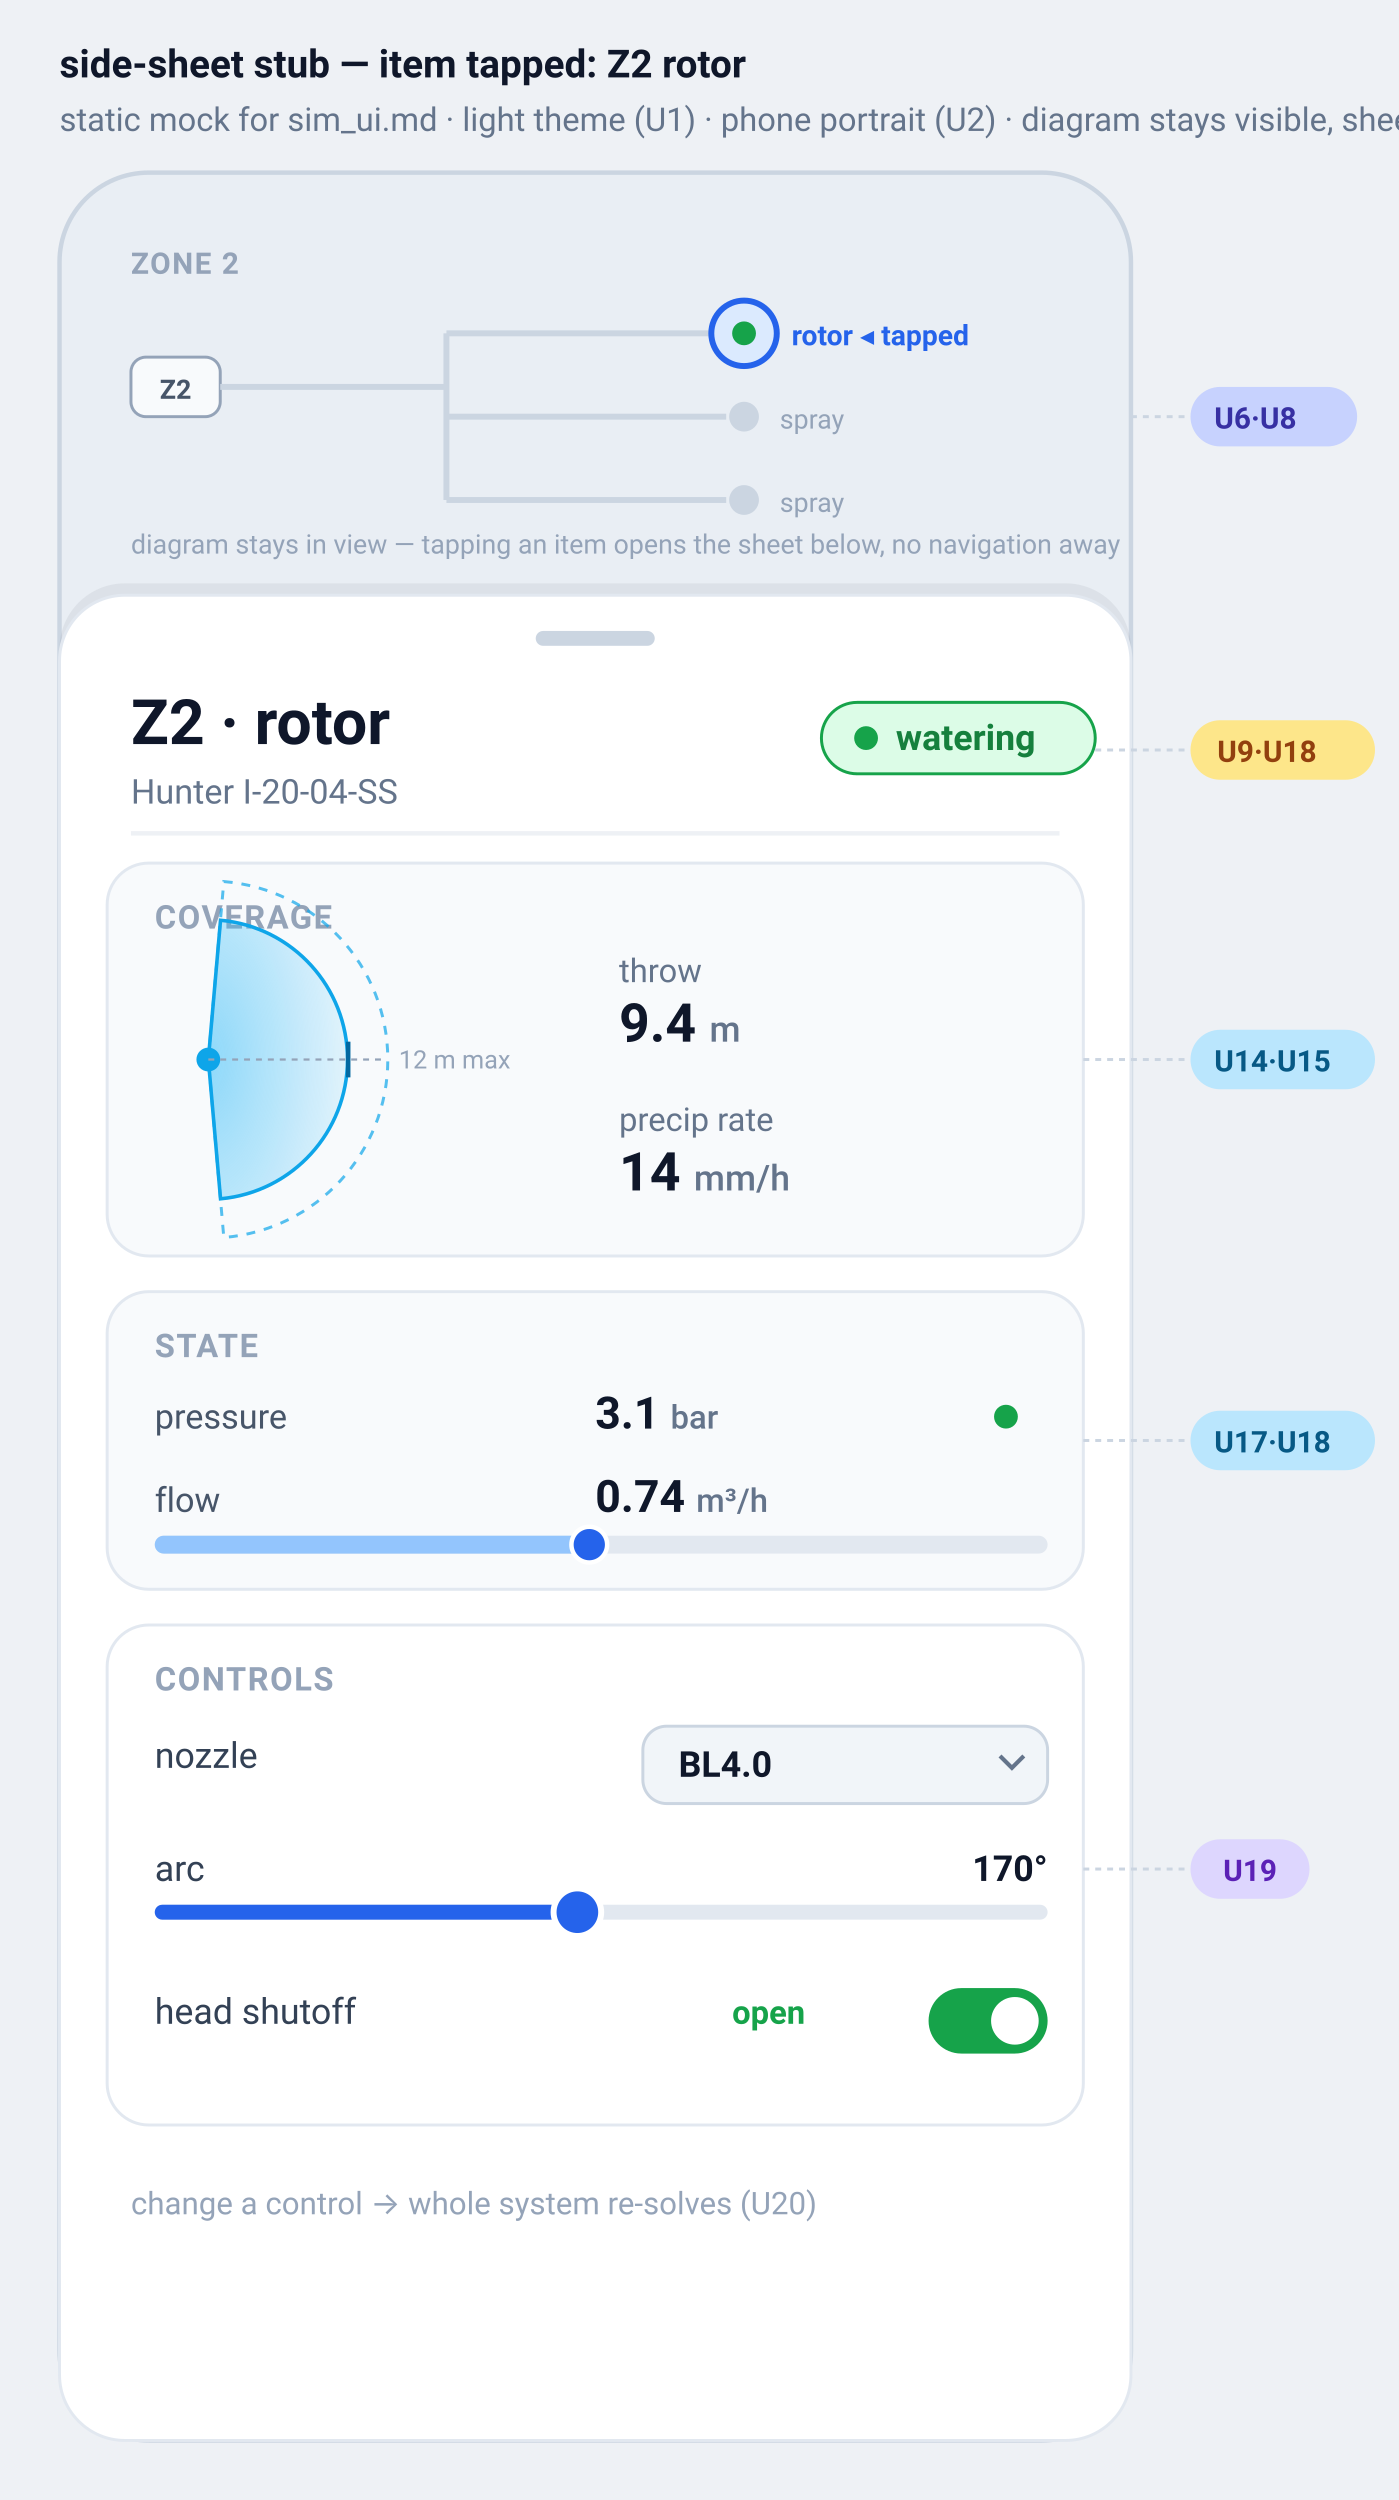
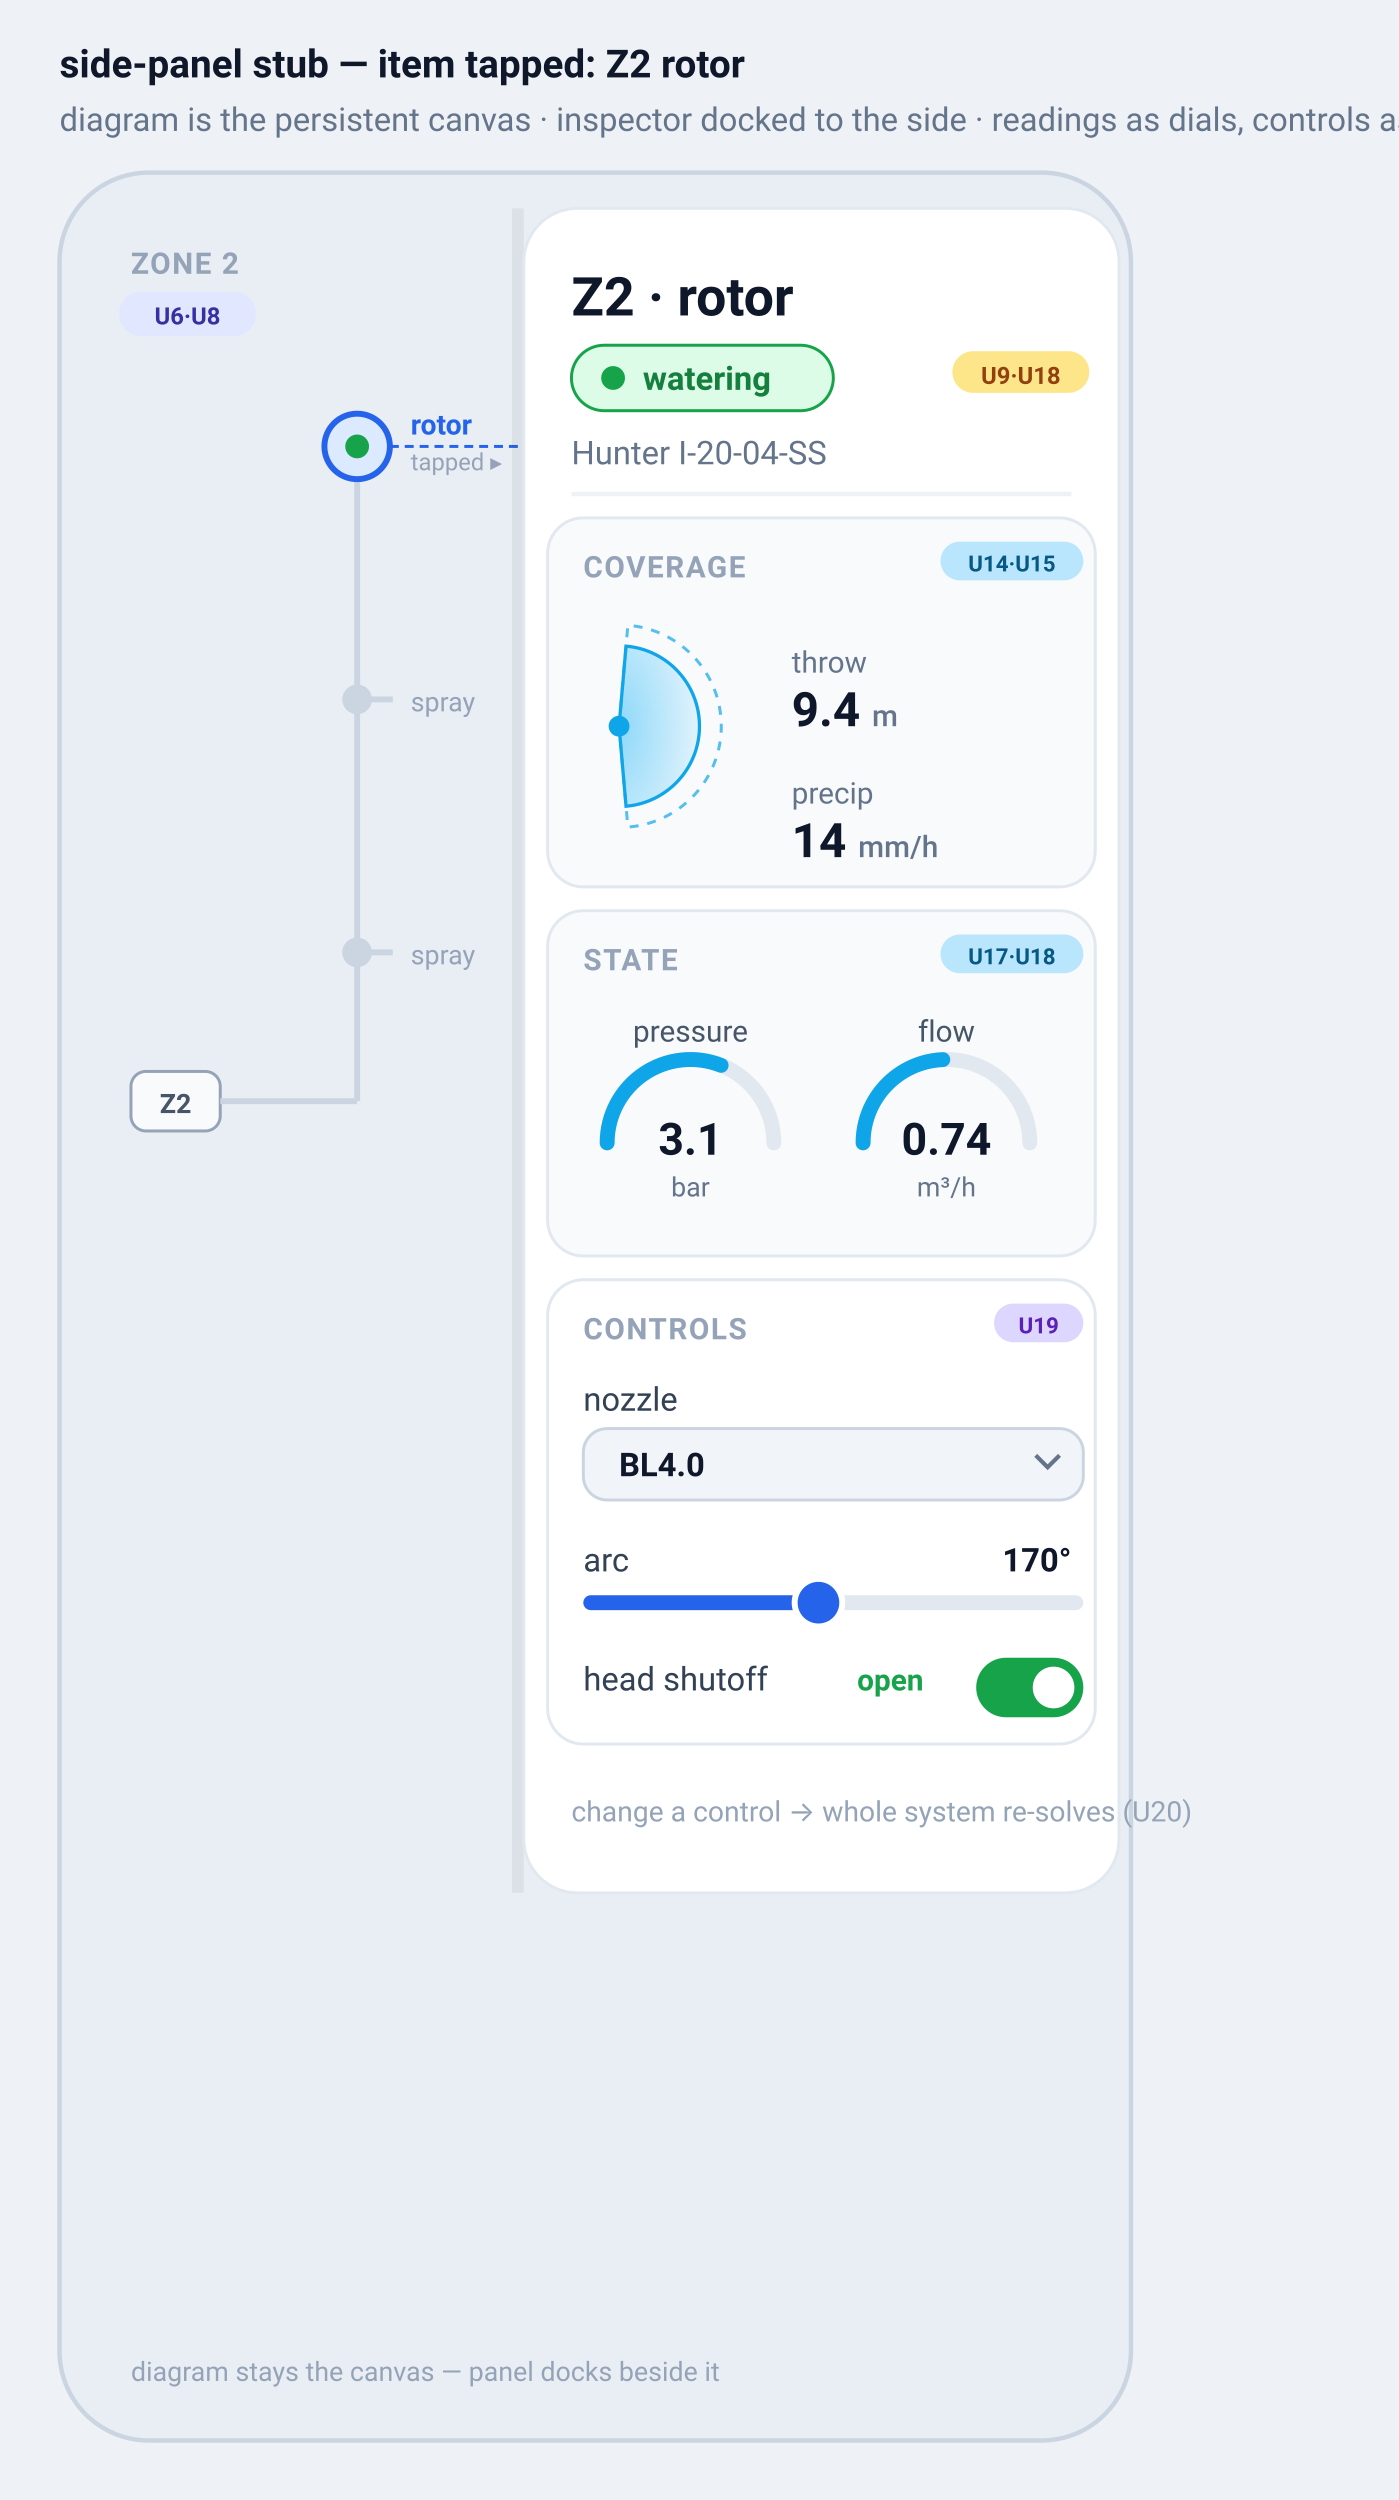
<svg xmlns="http://www.w3.org/2000/svg" width="470" height="840" viewBox="0 0 470 840" font-family="system-ui, -apple-system, Segoe UI, Roboto, sans-serif">
  <rect x="0" y="0" width="470" height="840" fill="#eef1f5" />
-   <text x="20" y="26" font-size="13" font-weight="700" fill="#0f172a">side-sheet stub — item tapped: Z2 rotor</text>
-   <text x="20" y="44" font-size="11" fill="#64748b">static mock for sim_ui.md · light theme (U1) · phone portrait (U2) · diagram stays visible, sheet docked below</text>
+   <text x="20" y="26" font-size="13" font-weight="700" fill="#0f172a">side-panel stub — item tapped: Z2 rotor</text>
+   <text x="20" y="44" font-size="11" fill="#64748b">diagram is the persistent canvas · inspector docked to the side · readings as dials, controls as sliders</text>
  <rect x="20" y="58" width="360" height="762" rx="30" fill="#e9eef4" stroke="#cbd5e1" stroke-width="1.5" />
  <text x="44" y="92" font-size="10" font-weight="600" fill="#94a3b8" letter-spacing="0.5">ZONE 2</text>
-   <rect x="44" y="120" width="30" height="20" rx="5" fill="#f8fafc" stroke="#94a3b8" />
-   <text x="59" y="134" font-size="9" font-weight="600" fill="#475569" text-anchor="middle">Z2</text>
-   <path d="M 74 130 H 150 M 150 112 V 168" fill="none" stroke="#cbd5e1" stroke-width="2" />
-   <path d="M 150 112 H 244 M 150 140 H 244 M 150 168 H 244" fill="none" stroke="#cbd5e1" stroke-width="2" />
-   <circle cx="250" cy="140" r="5" fill="#cbd5e1" />
-   <circle cx="250" cy="168" r="5" fill="#cbd5e1" />
-   <text x="262" y="144" font-size="9" fill="#94a3b8">spray</text>
-   <text x="262" y="172" font-size="9" fill="#94a3b8">spray</text>
-   <circle cx="250" cy="112" r="11" fill="#dbeafe" stroke="#2563eb" stroke-width="2" />
-   <circle cx="250" cy="112" r="4" fill="#16a34a" />
-   <text x="266" y="116" font-size="9.5" font-weight="600" fill="#2563eb">rotor ◂ tapped</text>
-   <text x="44" y="186" font-size="9" fill="#94a3b8">diagram stays in view — tapping an item opens the sheet below, no navigation away</text>
-   <rect x="20" y="196" width="360" height="624" rx="22" fill="#0f172a" opacity="0.06" />
-   <rect x="20" y="200" width="360" height="620" rx="22" fill="#ffffff" stroke="#e2e8f0" stroke-width="1" />
-   <rect x="180" y="212" width="40" height="5" rx="2.5" fill="#cbd5e1" />
-   <text x="44" y="250" font-size="21" font-weight="700" fill="#0f172a">Z2 · rotor</text>
-   <rect x="276" y="236" width="92" height="24" rx="12" fill="#dcfce7" stroke="#16a34a" stroke-width="1" />
-   <circle cx="291" cy="248" r="4" fill="#16a34a" />
-   <text x="301" y="252" font-size="12" font-weight="600" fill="#15803d">watering</text>
-   <text x="44" y="270" font-size="11.5" fill="#64748b">Hunter I-20-04-SS</text>
-   <line x1="44" y1="280" x2="356" y2="280" stroke="#eef1f5" stroke-width="1.5" />
-   <rect x="36" y="290" width="328" height="132" rx="14" fill="#f8fafc" stroke="#e2e8f0" stroke-width="1" />
-   <text x="52" y="312" font-size="11" font-weight="600" fill="#94a3b8" letter-spacing="0.5">COVERAGE</text>
+   <rect x="40" y="98" width="46" height="15" rx="7.5" fill="#e0e7ff" />
+   <text x="63" y="109" font-size="8" font-weight="700" fill="#3730a3" text-anchor="middle">U6·U8</text>
+   <rect x="44" y="360" width="30" height="20" rx="5" fill="#f8fafc" stroke="#94a3b8" />
+   <text x="59" y="374" font-size="9" font-weight="600" fill="#475569" text-anchor="middle">Z2</text>
+   <path d="M 74 370 H 120 M 120 150 V 370" fill="none" stroke="#cbd5e1" stroke-width="2" />
+   <path d="M 120 150 h 12 M 120 235 h 12 M 120 320 h 12" fill="none" stroke="#cbd5e1" stroke-width="2" />
+   <circle cx="120" cy="235" r="5" fill="#cbd5e1" />
+   <text x="138" y="239" font-size="9" fill="#94a3b8">spray</text>
+   <circle cx="120" cy="320" r="5" fill="#cbd5e1" />
+   <text x="138" y="324" font-size="9" fill="#94a3b8">spray</text>
+   <circle cx="120" cy="150" r="11" fill="#dbeafe" stroke="#2563eb" stroke-width="2" />
+   <circle cx="120" cy="150" r="4" fill="#16a34a" />
+   <text x="138" y="146" font-size="9.5" font-weight="600" fill="#2563eb">rotor</text>
+   <text x="138" y="158" font-size="8" fill="#94a3b8">tapped ▸</text>
+   <path d="M 131 150 H 176" fill="none" stroke="#2563eb" stroke-width="1" stroke-dasharray="3 2" />
+   <text x="44" y="800" font-size="9" fill="#94a3b8">diagram stays the canvas — panel docks beside it</text>
+   <rect x="172" y="70" width="4" height="566" fill="#0f172a" opacity="0.06" />
+   <rect x="176" y="70" width="200" height="566" rx="18" fill="#ffffff" stroke="#e2e8f0" stroke-width="1" />
+   <text x="192" y="106" font-size="18" font-weight="700" fill="#0f172a">Z2 · rotor</text>
+   <rect x="192" y="116" width="88" height="22" rx="11" fill="#dcfce7" stroke="#16a34a" stroke-width="1" />
+   <circle cx="206" cy="127" r="4" fill="#16a34a" />
+   <text x="216" y="131" font-size="11" font-weight="600" fill="#15803d">watering</text>
+   <rect x="320" y="118" width="46" height="14" rx="7" fill="#fde68a" />
+   <text x="343" y="129" font-size="8" font-weight="700" fill="#92400e" text-anchor="middle">U9·U18</text>
+   <text x="192" y="156" font-size="11" fill="#64748b">Hunter I-20-04-SS</text>
+   <line x1="192" y1="166" x2="360" y2="166" stroke="#eef1f5" stroke-width="1.5" />
+   <rect x="184" y="174" width="184" height="124" rx="12" fill="#f8fafc" stroke="#e2e8f0" stroke-width="1" />
+   <text x="196" y="194" font-size="10" font-weight="600" fill="#94a3b8" letter-spacing="0.5">COVERAGE</text>
+   <rect x="316" y="182" width="48" height="13" rx="6.5" fill="#bae6fd" />
+   <text x="340" y="192" font-size="7.5" font-weight="700" fill="#075985" text-anchor="middle">U14·U15</text>
  <defs>
    <radialGradient id="wedge" cx="0%" cy="50%" r="100%">
      <stop offset="0%" stop-color="#38bdf8" stop-opacity="0.55" />
      <stop offset="100%" stop-color="#38bdf8" stop-opacity="0.12" />
    </radialGradient>
  </defs>
-   <path d="M 70 356 L 75.2 296.2 A 60 60 0 0 1 75.2 415.8 Z" fill="none" stroke="#0ea5e9" stroke-width="1" stroke-dasharray="3 3" opacity="0.7" />
-   <path d="M 70 356 L 74.1 309.2 A 47 47 0 0 1 74.1 402.8 Z" fill="url(#wedge)" stroke="#0ea5e9" stroke-width="1.2" />
-   <circle cx="70" cy="356" r="4" fill="#0ea5e9" />
-   <line x1="70" y1="356" x2="130" y2="356" stroke="#94a3b8" stroke-width="0.75" stroke-dasharray="2 2" />
-   <line x1="117" y1="350" x2="117" y2="362" stroke="#0369a1" stroke-width="1.5" />
-   <text x="134" y="359" font-size="8.5" fill="#94a3b8">12 m max</text>
-   <text x="208" y="330" font-size="11" fill="#64748b">throw</text>
-   <text x="208" y="350" font-size="18" font-weight="700" fill="#0f172a">9.4 <tspan font-size="12" font-weight="500" fill="#64748b">m</tspan>
+   <path d="M 208 244 L 210.96 210.1 A 34 34 0 0 1 210.96 277.9 Z" fill="none" stroke="#0ea5e9" stroke-width="1" stroke-dasharray="3 3" opacity="0.7" />
+   <path d="M 208 244 L 210.35 217.1 A 27 27 0 0 1 210.35 270.9 Z" fill="url(#wedge)" stroke="#0ea5e9" stroke-width="1.1" />
+   <circle cx="208" cy="244" r="3.5" fill="#0ea5e9" />
+   <text x="266" y="226" font-size="10" fill="#64748b">throw</text>
+   <text x="266" y="244" font-size="16" font-weight="700" fill="#0f172a">9.4 <tspan font-size="10" font-weight="500" fill="#64748b">m</tspan>
  </text>
-   <text x="208" y="380" font-size="11" fill="#64748b">precip rate</text>
-   <text x="208" y="400" font-size="18" font-weight="700" fill="#0f172a">14 <tspan font-size="12" font-weight="500" fill="#64748b">mm/h</tspan>
+   <text x="266" y="248" font-size="7.5" fill="#94a3b8"> </text>
+   <text x="266" y="270" font-size="10" fill="#64748b">precip</text>
+   <text x="266" y="288" font-size="16" font-weight="700" fill="#0f172a">14 <tspan font-size="10" font-weight="500" fill="#64748b">mm/h</tspan>
  </text>
-   <rect x="36" y="434" width="328" height="100" rx="14" fill="#f8fafc" stroke="#e2e8f0" stroke-width="1" />
-   <text x="52" y="456" font-size="11" font-weight="600" fill="#94a3b8" letter-spacing="0.5">STATE</text>
-   <text x="52" y="480" font-size="11.5" fill="#475569">pressure</text>
-   <text x="200" y="480" font-size="15" font-weight="700" fill="#0f172a">3.1 <tspan font-size="11" font-weight="500" fill="#64748b">bar</tspan>
-   </text>
-   <circle cx="338" cy="476" r="4" fill="#16a34a" />
-   <text x="52" y="508" font-size="11.5" fill="#475569">flow</text>
-   <text x="200" y="508" font-size="15" font-weight="700" fill="#0f172a">0.74 <tspan font-size="11" font-weight="500" fill="#64748b">m³/h</tspan>
-   </text>
-   <rect x="52" y="516" width="300" height="6" rx="3" fill="#e2e8f0" />
-   <rect x="52" y="516" width="146" height="6" rx="3" fill="#93c5fd" />
-   <circle cx="198" cy="519" r="6" fill="#2563eb" stroke="#fff" stroke-width="1.5" />
-   <rect x="36" y="546" width="328" height="168" rx="14" fill="#ffffff" stroke="#e2e8f0" stroke-width="1" />
-   <text x="52" y="568" font-size="11" font-weight="600" fill="#94a3b8" letter-spacing="0.5">CONTROLS</text>
-   <text x="52" y="594" font-size="12" fill="#334155">nozzle</text>
-   <rect x="216" y="580" width="136" height="26" rx="8" fill="#f1f5f9" stroke="#cbd5e1" />
-   <text x="228" y="597" font-size="12" font-weight="600" fill="#0f172a">BL4.0</text>
-   <path d="M 336 590 l 4 4 l 4 -4" fill="none" stroke="#64748b" stroke-width="1.4" />
-   <text x="52" y="632" font-size="12" fill="#334155">arc</text>
-   <text x="352" y="632" font-size="12" font-weight="600" fill="#0f172a" text-anchor="end">170°</text>
-   <rect x="52" y="640" width="300" height="5" rx="2.5" fill="#e2e8f0" />
-   <rect x="52" y="640" width="142" height="5" rx="2.5" fill="#2563eb" />
-   <circle cx="194" cy="642.5" r="8" fill="#2563eb" stroke="#fff" stroke-width="2" />
-   <text x="52" y="680" font-size="12" fill="#334155">head shutoff</text>
-   <text x="246" y="680" font-size="11" fill="#16a34a" font-weight="600">open</text>
-   <rect x="312" y="668" width="40" height="22" rx="11" fill="#16a34a" />
-   <circle cx="341" cy="679" r="8" fill="#ffffff" />
-   <text x="44" y="744" font-size="10.5" fill="#94a3b8">change a control → whole system re-solves (U20)</text>
-   <g font-size="10" font-weight="700">
-     <line x1="380" y1="140" x2="400" y2="140" stroke="#cbd5e1" stroke-dasharray="2 2" />
-     <rect x="400" y="130" width="56" height="20" rx="10" fill="#c7d2fe" />
-     <text x="408" y="144" fill="#3730a3">U6·U8</text>
-     <line x1="368" y1="252" x2="400" y2="252" stroke="#cbd5e1" stroke-dasharray="2 2" />
-     <rect x="400" y="242" width="62" height="20" rx="10" fill="#fde68a" />
-     <text x="409" y="256" fill="#92400e">U9·U18</text>
-     <line x1="364" y1="356" x2="400" y2="356" stroke="#cbd5e1" stroke-dasharray="2 2" />
-     <rect x="400" y="346" width="62" height="20" rx="10" fill="#bae6fd" />
-     <text x="408" y="360" fill="#075985">U14·U15</text>
-     <line x1="364" y1="484" x2="400" y2="484" stroke="#cbd5e1" stroke-dasharray="2 2" />
-     <rect x="400" y="474" width="62" height="20" rx="10" fill="#bae6fd" />
-     <text x="408" y="488" fill="#075985">U17·U18</text>
-     <line x1="364" y1="628" x2="400" y2="628" stroke="#cbd5e1" stroke-dasharray="2 2" />
-     <rect x="400" y="618" width="40" height="20" rx="10" fill="#ddd6fe" />
-     <text x="411" y="632" fill="#5b21b6">U19</text>
-   </g>
+   <rect x="184" y="306" width="184" height="116" rx="12" fill="#f8fafc" stroke="#e2e8f0" stroke-width="1" />
+   <text x="196" y="326" font-size="10" font-weight="600" fill="#94a3b8" letter-spacing="0.5">STATE</text>
+   <rect x="316" y="314" width="48" height="13" rx="6.5" fill="#bae6fd" />
+   <text x="340" y="324" font-size="7.5" font-weight="700" fill="#075985" text-anchor="middle">U17·U18</text>
+   <text x="232" y="350" font-size="10" fill="#475569" text-anchor="middle">pressure</text>
+   <path d="M 204 384 A 28 28 0 0 1 260 384" fill="none" stroke="#e2e8f0" stroke-width="5" stroke-linecap="round" />
+   <path d="M 204 384 A 28 28 0 0 1 242.3 357.96" fill="none" stroke="#0ea5e9" stroke-width="5" stroke-linecap="round" />
+   <text x="232" y="388" font-size="15" font-weight="700" fill="#0f172a" text-anchor="middle">3.1</text>
+   <text x="232" y="402" font-size="9" fill="#64748b" text-anchor="middle">bar</text>
+   <text x="318" y="350" font-size="10" fill="#475569" text-anchor="middle">flow</text>
+   <path d="M 290 384 A 28 28 0 0 1 346 384" fill="none" stroke="#e2e8f0" stroke-width="5" stroke-linecap="round" />
+   <path d="M 290 384 A 28 28 0 0 1 316.78 356.03" fill="none" stroke="#0ea5e9" stroke-width="5" stroke-linecap="round" />
+   <text x="318" y="388" font-size="15" font-weight="700" fill="#0f172a" text-anchor="middle">0.74</text>
+   <text x="318" y="402" font-size="9" fill="#64748b" text-anchor="middle">m³/h</text>
+   <rect x="184" y="430" width="184" height="156" rx="12" fill="#ffffff" stroke="#e2e8f0" stroke-width="1" />
+   <text x="196" y="450" font-size="10" font-weight="600" fill="#94a3b8" letter-spacing="0.5">CONTROLS</text>
+   <rect x="334" y="438" width="30" height="13" rx="6.5" fill="#ddd6fe" />
+   <text x="349" y="448" font-size="7.5" font-weight="700" fill="#5b21b6" text-anchor="middle">U19</text>
+   <text x="196" y="474" font-size="11" fill="#334155">nozzle</text>
+   <rect x="196" y="480" width="168" height="24" rx="8" fill="#f1f5f9" stroke="#cbd5e1" />
+   <text x="208" y="496" font-size="11" font-weight="600" fill="#0f172a">BL4.0</text>
+   <path d="M 348 489 l 4 4 l 4 -4" fill="none" stroke="#64748b" stroke-width="1.4" />
+   <text x="196" y="528" font-size="11" fill="#334155">arc</text>
+   <text x="360" y="528" font-size="11" font-weight="600" fill="#0f172a" text-anchor="end">170°</text>
+   <rect x="196" y="536" width="168" height="5" rx="2.5" fill="#e2e8f0" />
+   <rect x="196" y="536" width="79" height="5" rx="2.5" fill="#2563eb" />
+   <circle cx="275" cy="538.5" r="8" fill="#2563eb" stroke="#fff" stroke-width="2" />
+   <text x="196" y="568" font-size="11" fill="#334155">head shutoff</text>
+   <text x="288" y="568" font-size="10" fill="#16a34a" font-weight="600">open</text>
+   <rect x="328" y="557" width="36" height="20" rx="10" fill="#16a34a" />
+   <circle cx="354" cy="567" r="7" fill="#ffffff" />
+   <text x="192" y="612" font-size="9.5" fill="#94a3b8">change a control → whole system re-solves (U20)</text>
</svg>
